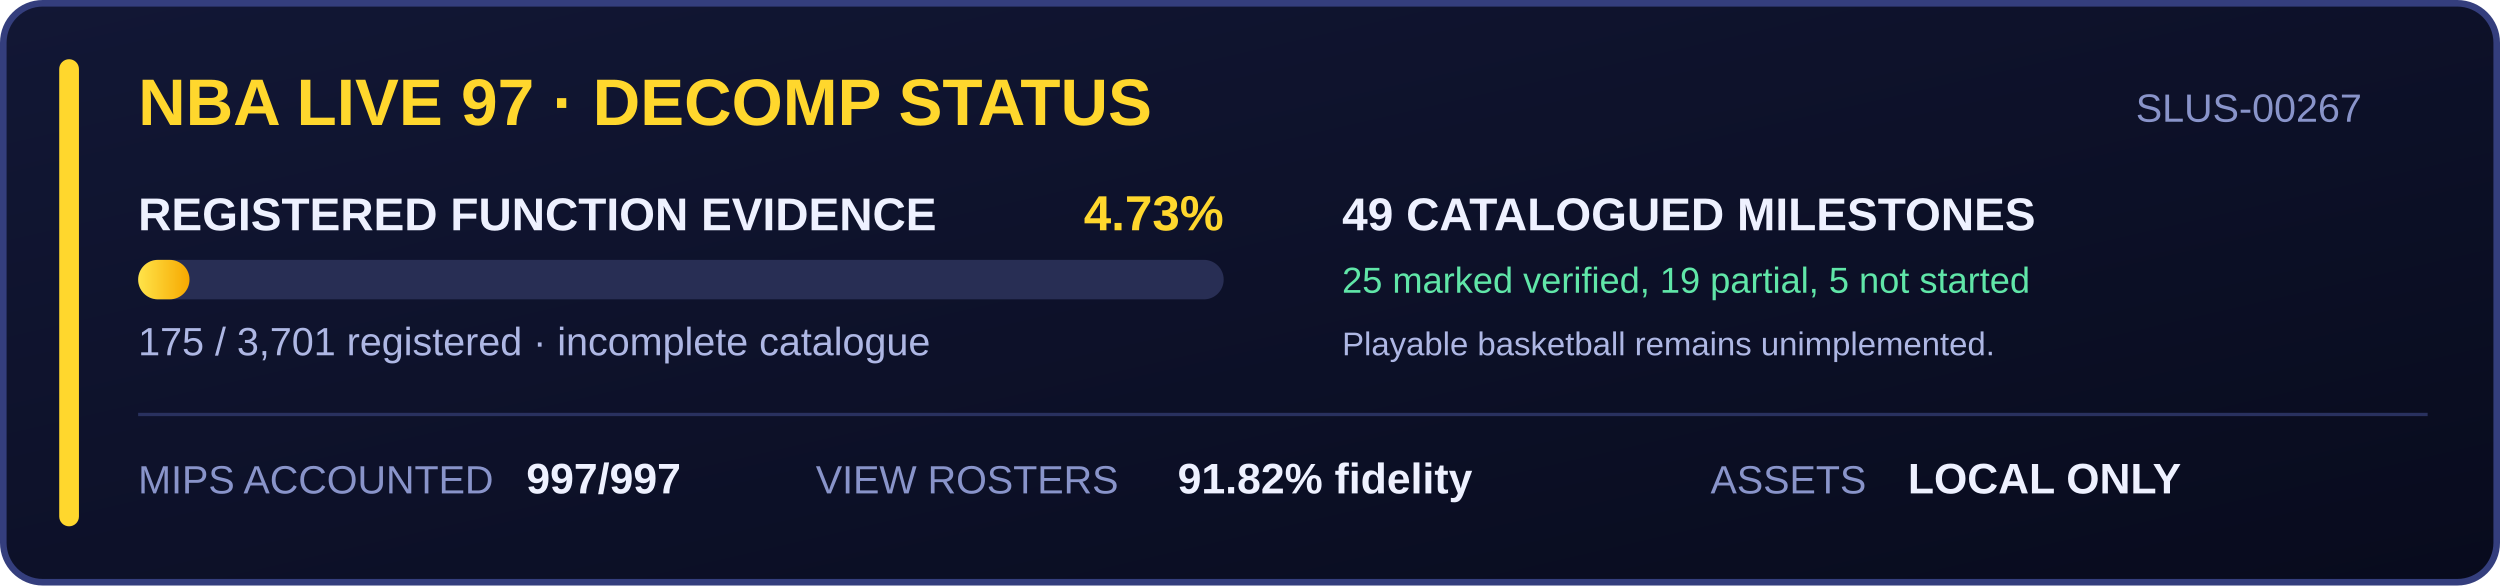
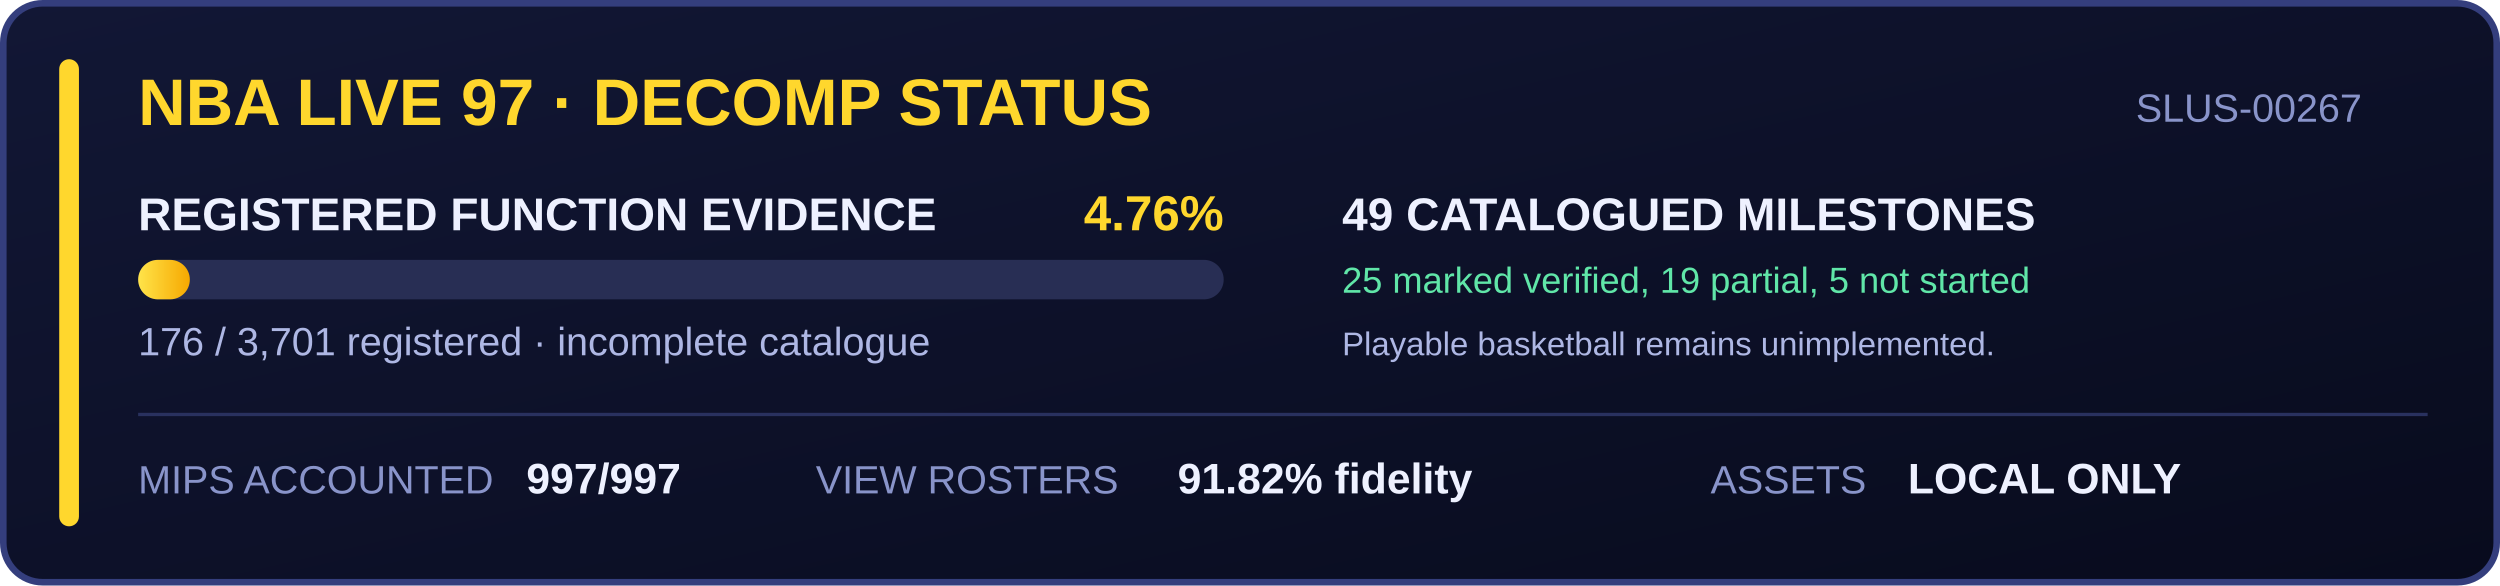
<svg xmlns="http://www.w3.org/2000/svg" width="760" height="178" viewBox="0 0 760 178" role="img" aria-labelledby="title desc">
  <defs>
    <linearGradient id="panel" x1="0" y1="0" x2="1" y2="1">
      <stop stop-color="#121735" />
      <stop offset="1" stop-color="#080b1d" />
    </linearGradient>
    <linearGradient id="gold" x1="0" y1="0" x2="1" y2="0">
      <stop stop-color="#ffe44a" />
      <stop offset="1" stop-color="#f6a800" />
    </linearGradient>
  </defs>
  <rect x="1" y="1" width="758" height="176" rx="12" fill="url(#panel)" stroke="#343e7d" stroke-width="2" />
  <rect x="18" y="18" width="6" height="142" rx="3" fill="#ffd72d" />
  <g font-family="Segoe UI, Arial, sans-serif">
    <text x="42" y="38" fill="#ffd72d" font-size="20" font-weight="700">NBA LIVE 97 · DECOMP STATUS</text>
    <text x="718" y="37" fill="#8994ca" font-size="12" text-anchor="end">SLUS-00267</text>
    <text x="42" y="70" fill="#eef1ff" font-size="14" font-weight="600">REGISTERED FUNCTION EVIDENCE</text>
-     <text x="372" y="70" fill="#ffd72d" font-size="15" font-weight="700" text-anchor="end">4.73%</text>
+     <text x="372" y="70" fill="#ffd72d" font-size="15" font-weight="700" text-anchor="end">4.76%</text>
    <rect x="42" y="79" width="330" height="12" rx="6" fill="#282e54" />
-     <rect x="42" y="79" width="15.61" height="12" rx="6" fill="url(#gold)" />
-     <text x="42" y="108" fill="#aeb7e4" font-size="12">175 / 3,701 registered · incomplete catalogue</text>
+     <rect x="42" y="79" width="15.71" height="12" rx="6" fill="url(#gold)" />
+     <text x="42" y="108" fill="#aeb7e4" font-size="12">176 / 3,701 registered · incomplete catalogue</text>
    <text x="408" y="70" fill="#eef1ff" font-size="14" font-weight="600">49 CATALOGUED MILESTONES</text>
    <text x="408" y="89" fill="#60e6a8" font-size="11">25 marked verified, 19 partial, 5 not started</text>
    <text x="408" y="108" fill="#aeb7e4" font-size="10">Playable basketball remains unimplemented.</text>
    <line x1="42" y1="126" x2="738" y2="126" stroke="#29315f" />
    <text x="42" y="150" fill="#8994ca" font-size="12">MIPS ACCOUNTED</text>
    <text x="160" y="150" fill="#eef1ff" font-size="13" font-weight="700">997/997</text>
    <text x="248" y="150" fill="#8994ca" font-size="12">VIEW ROSTERS</text>
    <text x="358" y="150" fill="#eef1ff" font-size="13" font-weight="700">91.82% fidelity</text>
    <text x="520" y="150" fill="#8994ca" font-size="12">ASSETS</text>
    <text x="580" y="150" fill="#eef1ff" font-size="13" font-weight="700">LOCAL ONLY</text>
  </g>
</svg>
